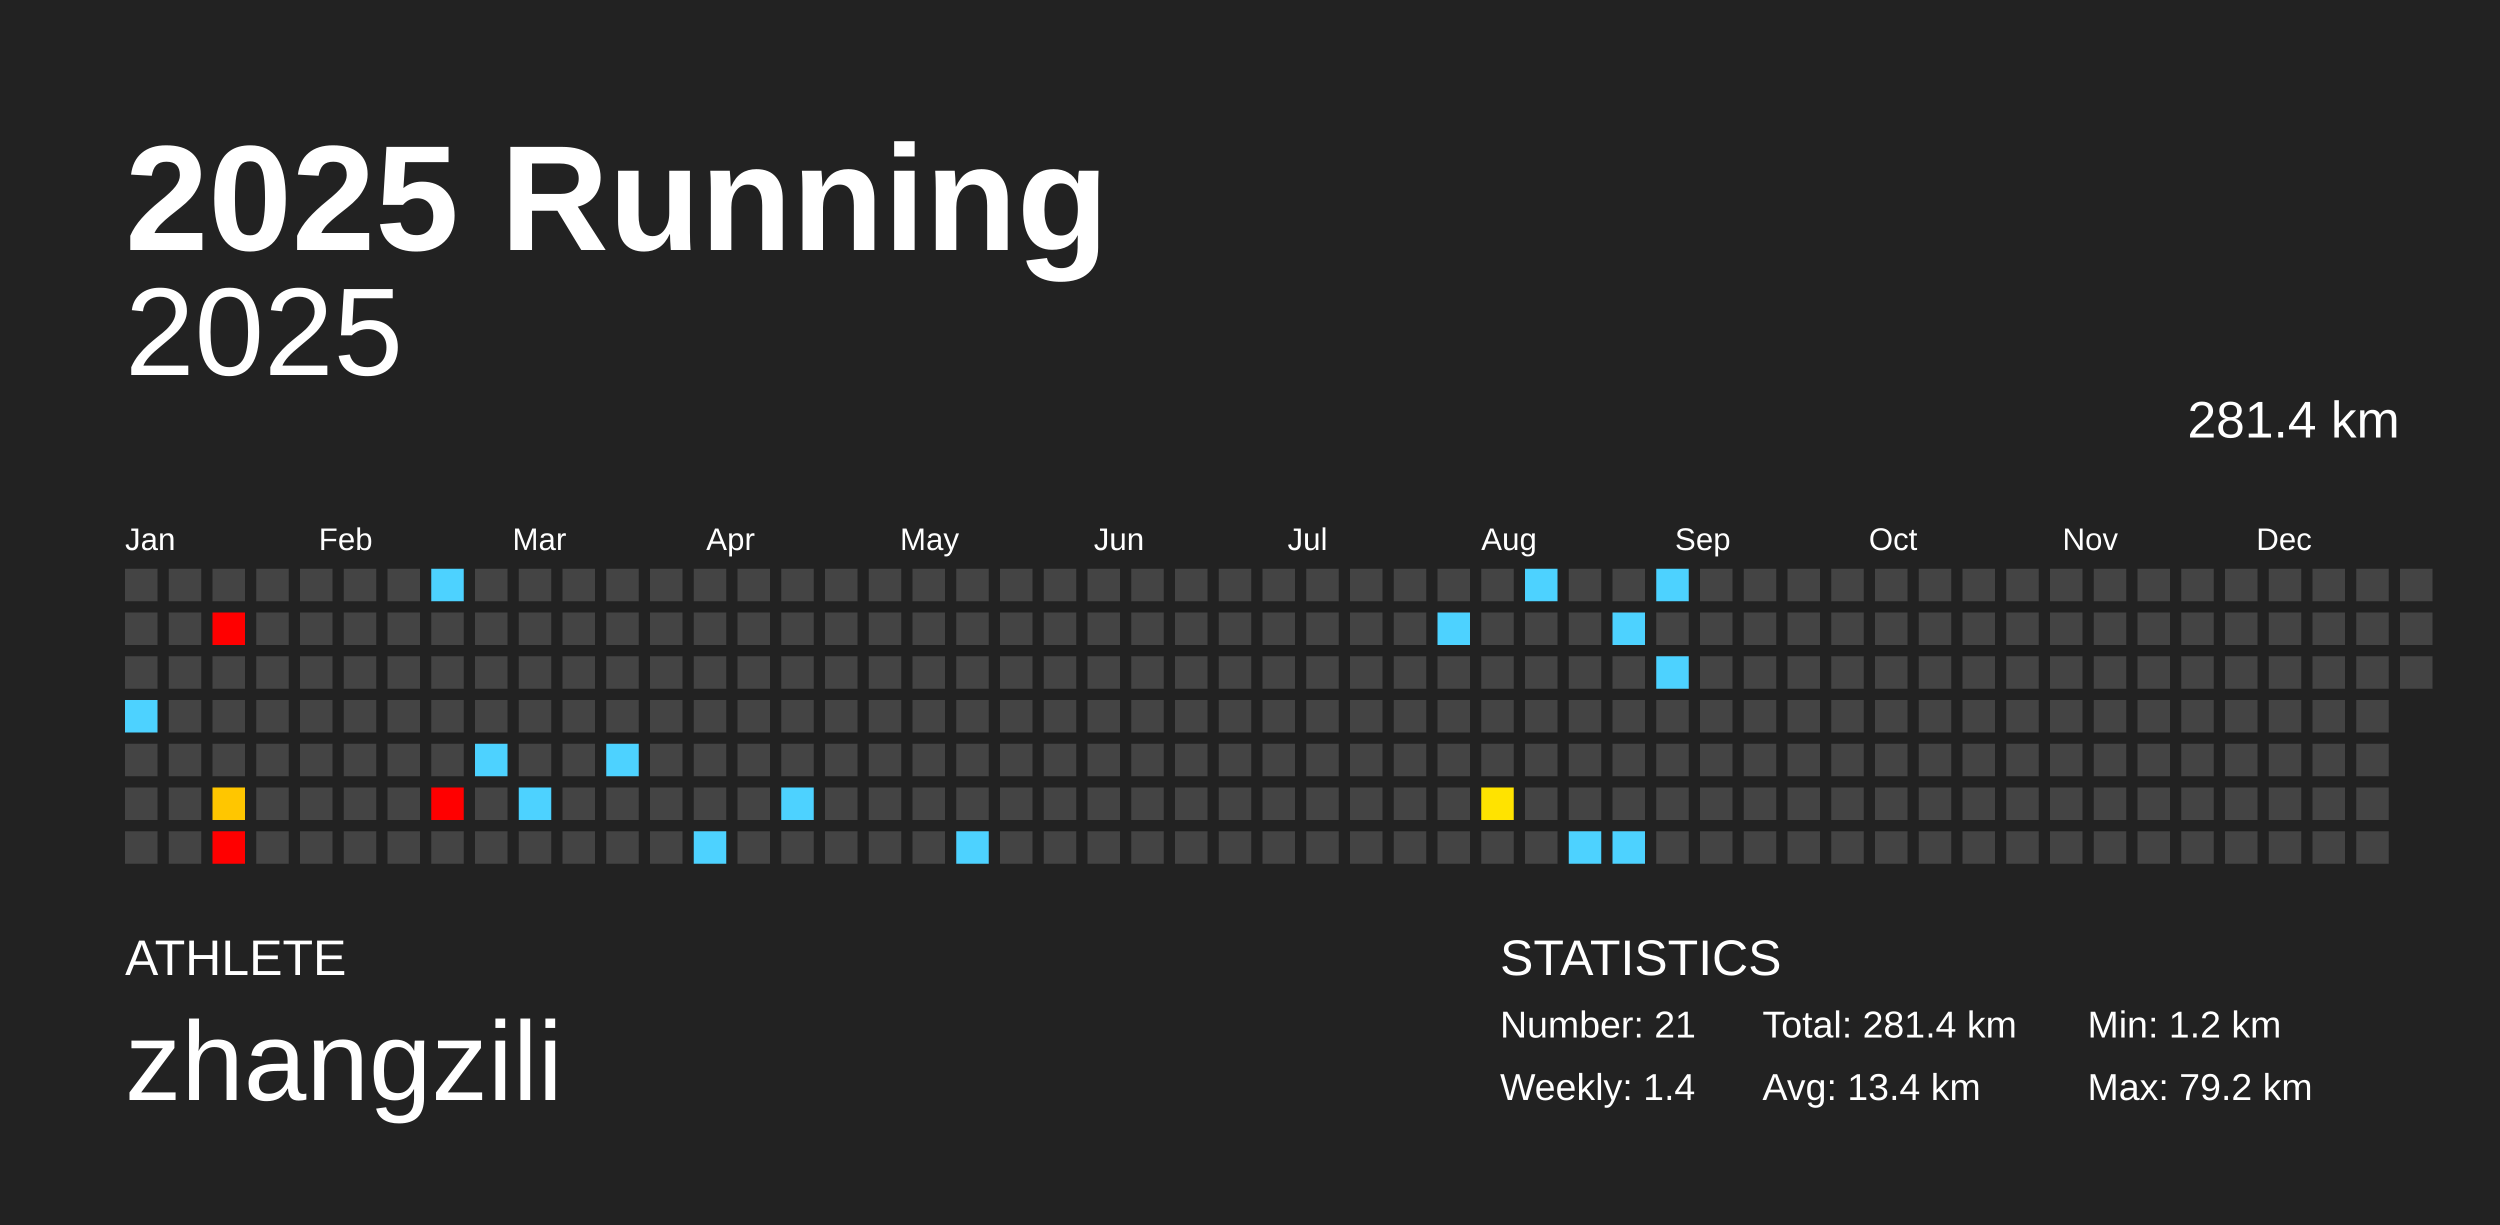
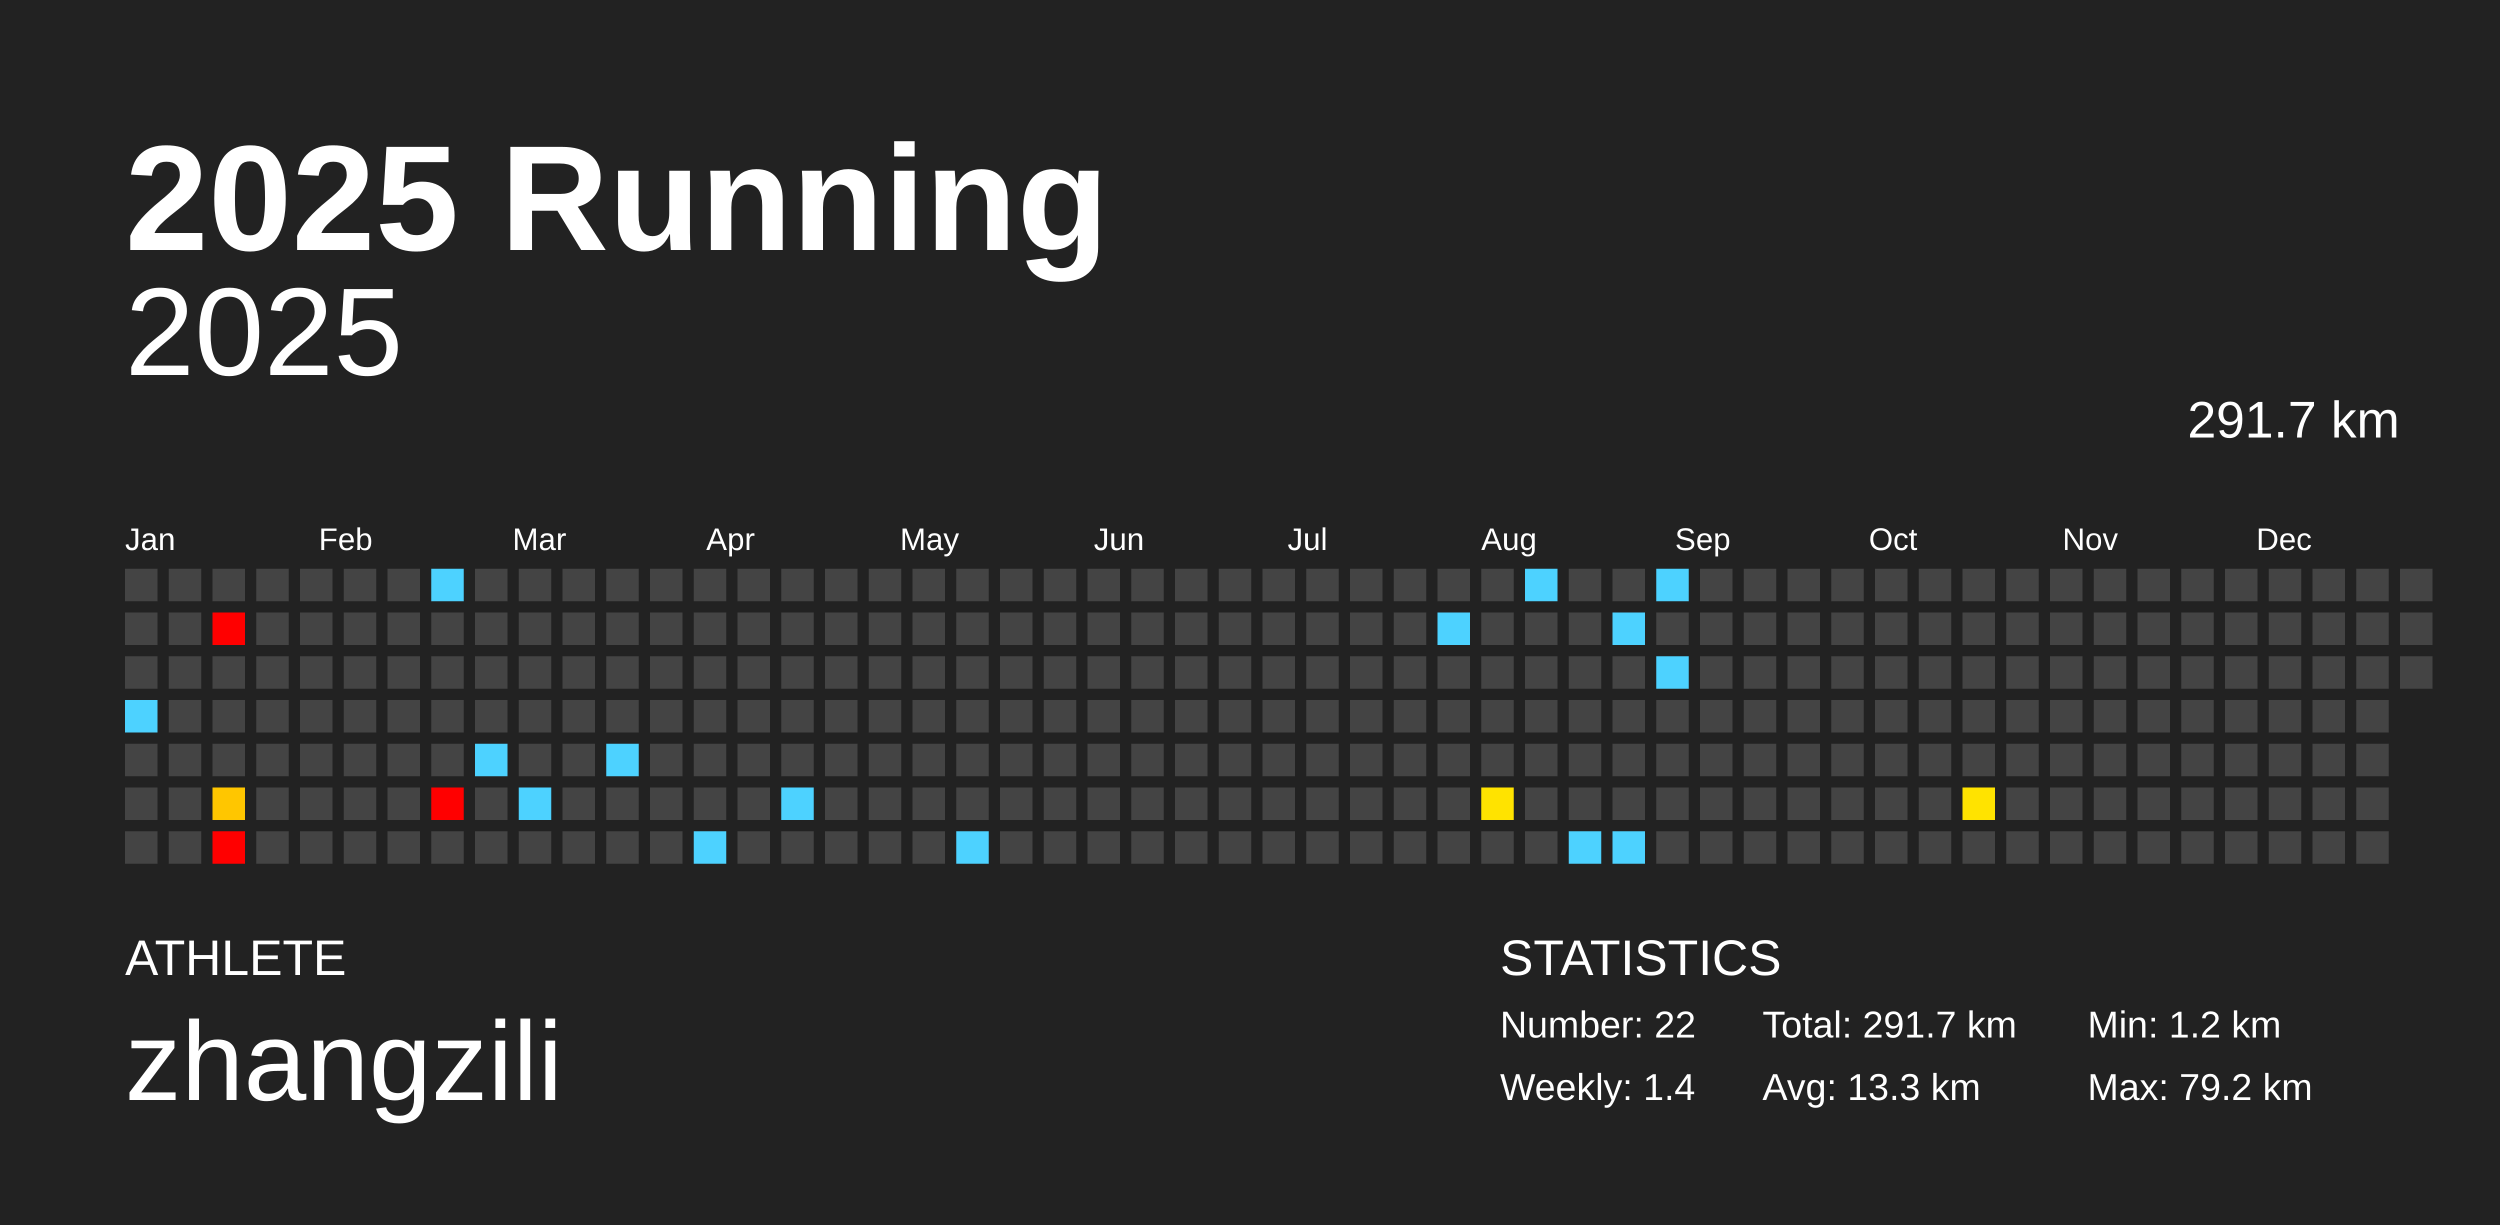
<svg xmlns="http://www.w3.org/2000/svg" baseProfile="full" height="98mm" version="1.1" viewBox="0,0,200,98" width="200mm">
  <defs />
  <rect fill="#222222" height="98" width="200" x="0" y="0" />
  <text fill="#FFFFFF" style="font-size:12px; font-family:Arial; font-weight:bold;" x="10" y="20">2025 Running</text>
  <text fill="#FFFFFF" style="font-size:4px; font-family:Arial" x="10" y="78">ATHLETE</text>
  <text fill="#FFFFFF" style="font-size:9px; font-family:Arial" x="10" y="88">zhangzili</text>
  <text fill="#FFFFFF" style="font-size:4px; font-family:Arial" x="120" y="78">STATISTICS</text>
-   <text fill="#FFFFFF" style="font-size:3px; font-family:Arial" x="120" y="83">Number: 21</text>
+   <text fill="#FFFFFF" style="font-size:3px; font-family:Arial" x="120" y="83">Number: 22</text>
  <text fill="#FFFFFF" style="font-size:3px; font-family:Arial" x="120" y="88">Weekly: 1.4</text>
-   <text fill="#FFFFFF" style="font-size:3px; font-family:Arial" x="141" y="83">Total: 281.4 km</text>
-   <text fill="#FFFFFF" style="font-size:3px; font-family:Arial" x="141" y="88">Avg: 13.4 km</text>
+   <text fill="#FFFFFF" style="font-size:3px; font-family:Arial" x="141" y="83">Total: 291.7 km</text>
+   <text fill="#FFFFFF" style="font-size:3px; font-family:Arial" x="141" y="88">Avg: 13.3 km</text>
  <text fill="#FFFFFF" style="font-size:3px; font-family:Arial" x="167" y="83">Min: 1.2 km</text>
  <text fill="#FFFFFF" style="font-size:3px; font-family:Arial" x="167" y="88">Max: 79.2 km</text>
  <text alignment-baseline="hanging" fill="#FFFFFF" style="font-size:10.0px; font-family:Arial;" x="10" y="30">2025</text>
-   <text alignment-baseline="hanging" fill="#FFFFFF" style="font-size:4.125px; font-family:Arial;" x="175" y="35">281.4 km</text>
+   <text alignment-baseline="hanging" fill="#FFFFFF" style="font-size:4.125px; font-family:Arial;" x="175" y="35">291.7 km</text>
  <text fill="#FFFFFF" style="font-size:2.5px; font-family:Arial" x="10.0" y="44">Jan</text>
  <text fill="#FFFFFF" style="font-size:2.5px; font-family:Arial" x="25.5" y="44">Feb</text>
  <text fill="#FFFFFF" style="font-size:2.5px; font-family:Arial" x="41.0" y="44">Mar</text>
  <text fill="#FFFFFF" style="font-size:2.5px; font-family:Arial" x="56.5" y="44">Apr</text>
  <text fill="#FFFFFF" style="font-size:2.5px; font-family:Arial" x="72.0" y="44">May</text>
  <text fill="#FFFFFF" style="font-size:2.5px; font-family:Arial" x="87.5" y="44">Jun</text>
  <text fill="#FFFFFF" style="font-size:2.5px; font-family:Arial" x="103.0" y="44">Jul</text>
  <text fill="#FFFFFF" style="font-size:2.5px; font-family:Arial" x="118.5" y="44">Aug</text>
  <text fill="#FFFFFF" style="font-size:2.5px; font-family:Arial" x="134.0" y="44">Sep</text>
  <text fill="#FFFFFF" style="font-size:2.5px; font-family:Arial" x="149.5" y="44">Oct</text>
  <text fill="#FFFFFF" style="font-size:2.5px; font-family:Arial" x="165.0" y="44">Nov</text>
  <text fill="#FFFFFF" style="font-size:2.5px; font-family:Arial" x="180.5" y="44">Dec</text>
  <rect fill="#444444" height="2.6" width="2.6" x="10.0" y="45.5" />
  <rect fill="#444444" height="2.6" width="2.6" x="10.0" y="49.0" />
  <rect fill="#444444" height="2.6" width="2.6" x="10.0" y="52.5" />
  <rect fill="#4dd2ff" height="2.6" width="2.6" x="10.0" y="56.0" />
  <rect fill="#444444" height="2.6" width="2.6" x="10.0" y="59.5" />
  <rect fill="#444444" height="2.6" width="2.6" x="10.0" y="63.0" />
  <rect fill="#444444" height="2.6" width="2.6" x="10.0" y="66.5" />
  <rect fill="#444444" height="2.6" width="2.6" x="13.5" y="45.5" />
  <rect fill="#444444" height="2.6" width="2.6" x="13.5" y="49.0" />
  <rect fill="#444444" height="2.6" width="2.6" x="13.5" y="52.5" />
  <rect fill="#444444" height="2.6" width="2.6" x="13.5" y="56.0" />
  <rect fill="#444444" height="2.6" width="2.6" x="13.5" y="59.5" />
  <rect fill="#444444" height="2.6" width="2.6" x="13.5" y="63.0" />
  <rect fill="#444444" height="2.6" width="2.6" x="13.5" y="66.5" />
  <rect fill="#444444" height="2.6" width="2.6" x="17.0" y="45.5" />
  <rect fill="red" height="2.6" width="2.6" x="17.0" y="49.0" />
  <rect fill="#444444" height="2.6" width="2.6" x="17.0" y="52.5" />
  <rect fill="#444444" height="2.6" width="2.6" x="17.0" y="56.0" />
  <rect fill="#444444" height="2.6" width="2.6" x="17.0" y="59.5" />
  <rect fill="#ffc600" height="2.6" width="2.6" x="17.0" y="63.0" />
  <rect fill="red" height="2.6" width="2.6" x="17.0" y="66.5" />
  <rect fill="#444444" height="2.6" width="2.6" x="20.5" y="45.5" />
  <rect fill="#444444" height="2.6" width="2.6" x="20.5" y="49.0" />
  <rect fill="#444444" height="2.6" width="2.6" x="20.5" y="52.5" />
  <rect fill="#444444" height="2.6" width="2.6" x="20.5" y="56.0" />
  <rect fill="#444444" height="2.6" width="2.6" x="20.5" y="59.5" />
  <rect fill="#444444" height="2.6" width="2.6" x="20.5" y="63.0" />
  <rect fill="#444444" height="2.6" width="2.6" x="20.5" y="66.5" />
  <rect fill="#444444" height="2.6" width="2.6" x="24.0" y="45.5" />
  <rect fill="#444444" height="2.6" width="2.6" x="24.0" y="49.0" />
  <rect fill="#444444" height="2.6" width="2.6" x="24.0" y="52.5" />
  <rect fill="#444444" height="2.6" width="2.6" x="24.0" y="56.0" />
  <rect fill="#444444" height="2.6" width="2.6" x="24.0" y="59.5" />
  <rect fill="#444444" height="2.6" width="2.6" x="24.0" y="63.0" />
  <rect fill="#444444" height="2.6" width="2.6" x="24.0" y="66.5" />
  <rect fill="#444444" height="2.6" width="2.6" x="27.5" y="45.5" />
  <rect fill="#444444" height="2.6" width="2.6" x="27.5" y="49.0" />
  <rect fill="#444444" height="2.6" width="2.6" x="27.5" y="52.5" />
  <rect fill="#444444" height="2.6" width="2.6" x="27.5" y="56.0" />
  <rect fill="#444444" height="2.6" width="2.6" x="27.5" y="59.5" />
  <rect fill="#444444" height="2.6" width="2.6" x="27.5" y="63.0" />
  <rect fill="#444444" height="2.6" width="2.6" x="27.5" y="66.5" />
  <rect fill="#444444" height="2.6" width="2.6" x="31.0" y="45.5" />
  <rect fill="#444444" height="2.6" width="2.6" x="31.0" y="49.0" />
  <rect fill="#444444" height="2.6" width="2.6" x="31.0" y="52.5" />
  <rect fill="#444444" height="2.6" width="2.6" x="31.0" y="56.0" />
  <rect fill="#444444" height="2.6" width="2.6" x="31.0" y="59.5" />
  <rect fill="#444444" height="2.6" width="2.6" x="31.0" y="63.0" />
  <rect fill="#444444" height="2.6" width="2.6" x="31.0" y="66.5" />
  <rect fill="#4dd2ff" height="2.6" width="2.6" x="34.5" y="45.5" />
  <rect fill="#444444" height="2.6" width="2.6" x="34.5" y="49.0" />
  <rect fill="#444444" height="2.6" width="2.6" x="34.5" y="52.5" />
  <rect fill="#444444" height="2.6" width="2.6" x="34.5" y="56.0" />
  <rect fill="#444444" height="2.6" width="2.6" x="34.5" y="59.5" />
  <rect fill="red" height="2.6" width="2.6" x="34.5" y="63.0" />
  <rect fill="#444444" height="2.6" width="2.6" x="34.5" y="66.5" />
  <rect fill="#444444" height="2.6" width="2.6" x="38.0" y="45.5" />
  <rect fill="#444444" height="2.6" width="2.6" x="38.0" y="49.0" />
  <rect fill="#444444" height="2.6" width="2.6" x="38.0" y="52.5" />
  <rect fill="#444444" height="2.6" width="2.6" x="38.0" y="56.0" />
  <rect fill="#4dd2ff" height="2.6" width="2.6" x="38.0" y="59.5" />
  <rect fill="#444444" height="2.6" width="2.6" x="38.0" y="63.0" />
  <rect fill="#444444" height="2.6" width="2.6" x="38.0" y="66.5" />
  <rect fill="#444444" height="2.6" width="2.6" x="41.5" y="45.5" />
  <rect fill="#444444" height="2.6" width="2.6" x="41.5" y="49.0" />
  <rect fill="#444444" height="2.6" width="2.6" x="41.5" y="52.5" />
  <rect fill="#444444" height="2.6" width="2.6" x="41.5" y="56.0" />
  <rect fill="#444444" height="2.6" width="2.6" x="41.5" y="59.5" />
  <rect fill="#4dd2ff" height="2.6" width="2.6" x="41.5" y="63.0" />
  <rect fill="#444444" height="2.6" width="2.6" x="41.5" y="66.5" />
  <rect fill="#444444" height="2.6" width="2.6" x="45.0" y="45.5" />
  <rect fill="#444444" height="2.6" width="2.6" x="45.0" y="49.0" />
  <rect fill="#444444" height="2.6" width="2.6" x="45.0" y="52.5" />
  <rect fill="#444444" height="2.6" width="2.6" x="45.0" y="56.0" />
  <rect fill="#444444" height="2.6" width="2.6" x="45.0" y="59.5" />
  <rect fill="#444444" height="2.6" width="2.6" x="45.0" y="63.0" />
  <rect fill="#444444" height="2.6" width="2.6" x="45.0" y="66.5" />
  <rect fill="#444444" height="2.6" width="2.6" x="48.5" y="45.5" />
  <rect fill="#444444" height="2.6" width="2.6" x="48.5" y="49.0" />
  <rect fill="#444444" height="2.6" width="2.6" x="48.5" y="52.5" />
  <rect fill="#444444" height="2.6" width="2.6" x="48.5" y="56.0" />
  <rect fill="#4dd2ff" height="2.6" width="2.6" x="48.5" y="59.5" />
  <rect fill="#444444" height="2.6" width="2.6" x="48.5" y="63.0" />
  <rect fill="#444444" height="2.6" width="2.6" x="48.5" y="66.5" />
  <rect fill="#444444" height="2.6" width="2.6" x="52.0" y="45.5" />
  <rect fill="#444444" height="2.6" width="2.6" x="52.0" y="49.0" />
  <rect fill="#444444" height="2.6" width="2.6" x="52.0" y="52.5" />
  <rect fill="#444444" height="2.6" width="2.6" x="52.0" y="56.0" />
  <rect fill="#444444" height="2.6" width="2.6" x="52.0" y="59.5" />
  <rect fill="#444444" height="2.6" width="2.6" x="52.0" y="63.0" />
  <rect fill="#444444" height="2.6" width="2.6" x="52.0" y="66.5" />
  <rect fill="#444444" height="2.6" width="2.6" x="55.5" y="45.5" />
  <rect fill="#444444" height="2.6" width="2.6" x="55.5" y="49.0" />
  <rect fill="#444444" height="2.6" width="2.6" x="55.5" y="52.5" />
  <rect fill="#444444" height="2.6" width="2.6" x="55.5" y="56.0" />
  <rect fill="#444444" height="2.6" width="2.6" x="55.5" y="59.5" />
  <rect fill="#444444" height="2.6" width="2.6" x="55.5" y="63.0" />
  <rect fill="#4dd2ff" height="2.6" width="2.6" x="55.5" y="66.5" />
  <rect fill="#444444" height="2.6" width="2.6" x="59.0" y="45.5" />
  <rect fill="#444444" height="2.6" width="2.6" x="59.0" y="49.0" />
  <rect fill="#444444" height="2.6" width="2.6" x="59.0" y="52.5" />
  <rect fill="#444444" height="2.6" width="2.6" x="59.0" y="56.0" />
  <rect fill="#444444" height="2.6" width="2.6" x="59.0" y="59.5" />
  <rect fill="#444444" height="2.6" width="2.6" x="59.0" y="63.0" />
  <rect fill="#444444" height="2.6" width="2.6" x="59.0" y="66.5" />
  <rect fill="#444444" height="2.6" width="2.6" x="62.5" y="45.5" />
  <rect fill="#444444" height="2.6" width="2.6" x="62.5" y="49.0" />
  <rect fill="#444444" height="2.6" width="2.6" x="62.5" y="52.5" />
  <rect fill="#444444" height="2.6" width="2.6" x="62.5" y="56.0" />
  <rect fill="#444444" height="2.6" width="2.6" x="62.5" y="59.5" />
  <rect fill="#4dd2ff" height="2.6" width="2.6" x="62.5" y="63.0" />
  <rect fill="#444444" height="2.6" width="2.6" x="62.5" y="66.5" />
  <rect fill="#444444" height="2.6" width="2.6" x="66.0" y="45.5" />
  <rect fill="#444444" height="2.6" width="2.6" x="66.0" y="49.0" />
  <rect fill="#444444" height="2.6" width="2.6" x="66.0" y="52.5" />
  <rect fill="#444444" height="2.6" width="2.6" x="66.0" y="56.0" />
  <rect fill="#444444" height="2.6" width="2.6" x="66.0" y="59.5" />
  <rect fill="#444444" height="2.6" width="2.6" x="66.0" y="63.0" />
  <rect fill="#444444" height="2.6" width="2.6" x="66.0" y="66.5" />
  <rect fill="#444444" height="2.6" width="2.6" x="69.5" y="45.5" />
  <rect fill="#444444" height="2.6" width="2.6" x="69.5" y="49.0" />
  <rect fill="#444444" height="2.6" width="2.6" x="69.5" y="52.5" />
  <rect fill="#444444" height="2.6" width="2.6" x="69.5" y="56.0" />
  <rect fill="#444444" height="2.6" width="2.6" x="69.5" y="59.5" />
  <rect fill="#444444" height="2.6" width="2.6" x="69.5" y="63.0" />
  <rect fill="#444444" height="2.6" width="2.6" x="69.5" y="66.5" />
  <rect fill="#444444" height="2.6" width="2.6" x="73.0" y="45.5" />
  <rect fill="#444444" height="2.6" width="2.6" x="73.0" y="49.0" />
  <rect fill="#444444" height="2.6" width="2.6" x="73.0" y="52.5" />
  <rect fill="#444444" height="2.6" width="2.6" x="73.0" y="56.0" />
  <rect fill="#444444" height="2.6" width="2.6" x="73.0" y="59.5" />
  <rect fill="#444444" height="2.6" width="2.6" x="73.0" y="63.0" />
  <rect fill="#444444" height="2.6" width="2.6" x="73.0" y="66.5" />
  <rect fill="#444444" height="2.6" width="2.6" x="76.5" y="45.5" />
  <rect fill="#444444" height="2.6" width="2.6" x="76.5" y="49.0" />
  <rect fill="#444444" height="2.6" width="2.6" x="76.5" y="52.5" />
  <rect fill="#444444" height="2.6" width="2.6" x="76.5" y="56.0" />
  <rect fill="#444444" height="2.6" width="2.6" x="76.5" y="59.5" />
  <rect fill="#444444" height="2.6" width="2.6" x="76.5" y="63.0" />
  <rect fill="#4dd2ff" height="2.6" width="2.6" x="76.5" y="66.5" />
  <rect fill="#444444" height="2.6" width="2.6" x="80.0" y="45.5" />
  <rect fill="#444444" height="2.6" width="2.6" x="80.0" y="49.0" />
  <rect fill="#444444" height="2.6" width="2.6" x="80.0" y="52.5" />
  <rect fill="#444444" height="2.6" width="2.6" x="80.0" y="56.0" />
  <rect fill="#444444" height="2.6" width="2.6" x="80.0" y="59.5" />
  <rect fill="#444444" height="2.6" width="2.6" x="80.0" y="63.0" />
  <rect fill="#444444" height="2.6" width="2.6" x="80.0" y="66.5" />
  <rect fill="#444444" height="2.6" width="2.6" x="83.5" y="45.5" />
  <rect fill="#444444" height="2.6" width="2.6" x="83.5" y="49.0" />
  <rect fill="#444444" height="2.6" width="2.6" x="83.5" y="52.5" />
  <rect fill="#444444" height="2.6" width="2.6" x="83.5" y="56.0" />
  <rect fill="#444444" height="2.6" width="2.6" x="83.5" y="59.5" />
  <rect fill="#444444" height="2.6" width="2.6" x="83.5" y="63.0" />
  <rect fill="#444444" height="2.6" width="2.6" x="83.5" y="66.5" />
  <rect fill="#444444" height="2.6" width="2.6" x="87.0" y="45.5" />
  <rect fill="#444444" height="2.6" width="2.6" x="87.0" y="49.0" />
  <rect fill="#444444" height="2.6" width="2.6" x="87.0" y="52.5" />
  <rect fill="#444444" height="2.6" width="2.6" x="87.0" y="56.0" />
  <rect fill="#444444" height="2.6" width="2.6" x="87.0" y="59.5" />
  <rect fill="#444444" height="2.6" width="2.6" x="87.0" y="63.0" />
  <rect fill="#444444" height="2.6" width="2.6" x="87.0" y="66.5" />
  <rect fill="#444444" height="2.6" width="2.6" x="90.5" y="45.5" />
  <rect fill="#444444" height="2.6" width="2.6" x="90.5" y="49.0" />
  <rect fill="#444444" height="2.6" width="2.6" x="90.5" y="52.5" />
  <rect fill="#444444" height="2.6" width="2.6" x="90.5" y="56.0" />
  <rect fill="#444444" height="2.6" width="2.6" x="90.5" y="59.5" />
  <rect fill="#444444" height="2.6" width="2.6" x="90.5" y="63.0" />
  <rect fill="#444444" height="2.6" width="2.6" x="90.5" y="66.5" />
  <rect fill="#444444" height="2.6" width="2.6" x="94.0" y="45.5" />
  <rect fill="#444444" height="2.6" width="2.6" x="94.0" y="49.0" />
  <rect fill="#444444" height="2.6" width="2.6" x="94.0" y="52.5" />
  <rect fill="#444444" height="2.6" width="2.6" x="94.0" y="56.0" />
  <rect fill="#444444" height="2.6" width="2.6" x="94.0" y="59.5" />
  <rect fill="#444444" height="2.6" width="2.6" x="94.0" y="63.0" />
  <rect fill="#444444" height="2.6" width="2.6" x="94.0" y="66.5" />
  <rect fill="#444444" height="2.6" width="2.6" x="97.5" y="45.5" />
  <rect fill="#444444" height="2.6" width="2.6" x="97.5" y="49.0" />
  <rect fill="#444444" height="2.6" width="2.6" x="97.5" y="52.5" />
  <rect fill="#444444" height="2.6" width="2.6" x="97.5" y="56.0" />
  <rect fill="#444444" height="2.6" width="2.6" x="97.5" y="59.5" />
  <rect fill="#444444" height="2.6" width="2.6" x="97.5" y="63.0" />
  <rect fill="#444444" height="2.6" width="2.6" x="97.5" y="66.5" />
  <rect fill="#444444" height="2.6" width="2.6" x="101.0" y="45.5" />
  <rect fill="#444444" height="2.6" width="2.6" x="101.0" y="49.0" />
  <rect fill="#444444" height="2.6" width="2.6" x="101.0" y="52.5" />
  <rect fill="#444444" height="2.6" width="2.6" x="101.0" y="56.0" />
  <rect fill="#444444" height="2.6" width="2.6" x="101.0" y="59.5" />
  <rect fill="#444444" height="2.6" width="2.6" x="101.0" y="63.0" />
  <rect fill="#444444" height="2.6" width="2.6" x="101.0" y="66.5" />
  <rect fill="#444444" height="2.6" width="2.6" x="104.5" y="45.5" />
  <rect fill="#444444" height="2.6" width="2.6" x="104.5" y="49.0" />
  <rect fill="#444444" height="2.6" width="2.6" x="104.5" y="52.5" />
  <rect fill="#444444" height="2.6" width="2.6" x="104.5" y="56.0" />
  <rect fill="#444444" height="2.6" width="2.6" x="104.5" y="59.5" />
  <rect fill="#444444" height="2.6" width="2.6" x="104.5" y="63.0" />
  <rect fill="#444444" height="2.6" width="2.6" x="104.5" y="66.5" />
  <rect fill="#444444" height="2.6" width="2.6" x="108.0" y="45.5" />
  <rect fill="#444444" height="2.6" width="2.6" x="108.0" y="49.0" />
  <rect fill="#444444" height="2.6" width="2.6" x="108.0" y="52.5" />
  <rect fill="#444444" height="2.6" width="2.6" x="108.0" y="56.0" />
  <rect fill="#444444" height="2.6" width="2.6" x="108.0" y="59.5" />
  <rect fill="#444444" height="2.6" width="2.6" x="108.0" y="63.0" />
  <rect fill="#444444" height="2.6" width="2.6" x="108.0" y="66.5" />
  <rect fill="#444444" height="2.6" width="2.6" x="111.5" y="45.5" />
  <rect fill="#444444" height="2.6" width="2.6" x="111.5" y="49.0" />
  <rect fill="#444444" height="2.6" width="2.6" x="111.5" y="52.5" />
  <rect fill="#444444" height="2.6" width="2.6" x="111.5" y="56.0" />
  <rect fill="#444444" height="2.6" width="2.6" x="111.5" y="59.5" />
  <rect fill="#444444" height="2.6" width="2.6" x="111.5" y="63.0" />
  <rect fill="#444444" height="2.6" width="2.6" x="111.5" y="66.5" />
  <rect fill="#444444" height="2.6" width="2.6" x="115.0" y="45.5" />
  <rect fill="#4dd2ff" height="2.6" width="2.6" x="115.0" y="49.0" />
  <rect fill="#444444" height="2.6" width="2.6" x="115.0" y="52.5" />
  <rect fill="#444444" height="2.6" width="2.6" x="115.0" y="56.0" />
  <rect fill="#444444" height="2.6" width="2.6" x="115.0" y="59.5" />
  <rect fill="#444444" height="2.6" width="2.6" x="115.0" y="63.0" />
  <rect fill="#444444" height="2.6" width="2.6" x="115.0" y="66.5" />
  <rect fill="#444444" height="2.6" width="2.6" x="118.5" y="45.5" />
  <rect fill="#444444" height="2.6" width="2.6" x="118.5" y="49.0" />
  <rect fill="#444444" height="2.6" width="2.6" x="118.5" y="52.5" />
  <rect fill="#444444" height="2.6" width="2.6" x="118.5" y="56.0" />
  <rect fill="#444444" height="2.6" width="2.6" x="118.5" y="59.5" />
  <rect fill="#ffe300" height="2.6" width="2.6" x="118.5" y="63.0" />
  <rect fill="#444444" height="2.6" width="2.6" x="118.5" y="66.5" />
  <rect fill="#4dd2ff" height="2.6" width="2.6" x="122.0" y="45.5" />
  <rect fill="#444444" height="2.6" width="2.6" x="122.0" y="49.0" />
  <rect fill="#444444" height="2.6" width="2.6" x="122.0" y="52.5" />
  <rect fill="#444444" height="2.6" width="2.6" x="122.0" y="56.0" />
  <rect fill="#444444" height="2.6" width="2.6" x="122.0" y="59.5" />
  <rect fill="#444444" height="2.6" width="2.6" x="122.0" y="63.0" />
  <rect fill="#444444" height="2.6" width="2.6" x="122.0" y="66.5" />
  <rect fill="#444444" height="2.6" width="2.6" x="125.5" y="45.5" />
  <rect fill="#444444" height="2.6" width="2.6" x="125.5" y="49.0" />
  <rect fill="#444444" height="2.6" width="2.6" x="125.5" y="52.5" />
  <rect fill="#444444" height="2.6" width="2.6" x="125.5" y="56.0" />
  <rect fill="#444444" height="2.6" width="2.6" x="125.5" y="59.5" />
  <rect fill="#444444" height="2.6" width="2.6" x="125.5" y="63.0" />
  <rect fill="#4dd2ff" height="2.6" width="2.6" x="125.5" y="66.5" />
  <rect fill="#444444" height="2.6" width="2.6" x="129.0" y="45.5" />
  <rect fill="#4dd2ff" height="2.6" width="2.6" x="129.0" y="49.0" />
  <rect fill="#444444" height="2.6" width="2.6" x="129.0" y="52.5" />
  <rect fill="#444444" height="2.6" width="2.6" x="129.0" y="56.0" />
  <rect fill="#444444" height="2.6" width="2.6" x="129.0" y="59.5" />
  <rect fill="#444444" height="2.6" width="2.6" x="129.0" y="63.0" />
  <rect fill="#4dd2ff" height="2.6" width="2.6" x="129.0" y="66.5" />
  <rect fill="#4dd2ff" height="2.6" width="2.6" x="132.5" y="45.5" />
  <rect fill="#444444" height="2.6" width="2.6" x="132.5" y="49.0" />
  <rect fill="#4dd2ff" height="2.6" width="2.6" x="132.5" y="52.5" />
  <rect fill="#444444" height="2.6" width="2.6" x="132.5" y="56.0" />
  <rect fill="#444444" height="2.6" width="2.6" x="132.5" y="59.5" />
  <rect fill="#444444" height="2.6" width="2.6" x="132.5" y="63.0" />
  <rect fill="#444444" height="2.6" width="2.6" x="132.5" y="66.5" />
  <rect fill="#444444" height="2.6" width="2.6" x="136.0" y="45.5" />
  <rect fill="#444444" height="2.6" width="2.6" x="136.0" y="49.0" />
  <rect fill="#444444" height="2.6" width="2.6" x="136.0" y="52.5" />
  <rect fill="#444444" height="2.6" width="2.6" x="136.0" y="56.0" />
  <rect fill="#444444" height="2.6" width="2.6" x="136.0" y="59.5" />
  <rect fill="#444444" height="2.6" width="2.6" x="136.0" y="63.0" />
  <rect fill="#444444" height="2.6" width="2.6" x="136.0" y="66.5" />
  <rect fill="#444444" height="2.6" width="2.6" x="139.5" y="45.5" />
  <rect fill="#444444" height="2.6" width="2.6" x="139.5" y="49.0" />
  <rect fill="#444444" height="2.6" width="2.6" x="139.5" y="52.5" />
  <rect fill="#444444" height="2.6" width="2.6" x="139.5" y="56.0" />
  <rect fill="#444444" height="2.6" width="2.6" x="139.5" y="59.5" />
  <rect fill="#444444" height="2.6" width="2.6" x="139.5" y="63.0" />
  <rect fill="#444444" height="2.6" width="2.6" x="139.5" y="66.5" />
  <rect fill="#444444" height="2.6" width="2.6" x="143.0" y="45.5" />
  <rect fill="#444444" height="2.6" width="2.6" x="143.0" y="49.0" />
  <rect fill="#444444" height="2.6" width="2.6" x="143.0" y="52.5" />
  <rect fill="#444444" height="2.6" width="2.6" x="143.0" y="56.0" />
  <rect fill="#444444" height="2.6" width="2.6" x="143.0" y="59.5" />
  <rect fill="#444444" height="2.6" width="2.6" x="143.0" y="63.0" />
  <rect fill="#444444" height="2.6" width="2.6" x="143.0" y="66.5" />
  <rect fill="#444444" height="2.6" width="2.6" x="146.5" y="45.5" />
  <rect fill="#444444" height="2.6" width="2.6" x="146.5" y="49.0" />
  <rect fill="#444444" height="2.6" width="2.6" x="146.5" y="52.5" />
  <rect fill="#444444" height="2.6" width="2.6" x="146.5" y="56.0" />
  <rect fill="#444444" height="2.6" width="2.6" x="146.5" y="59.5" />
  <rect fill="#444444" height="2.6" width="2.6" x="146.5" y="63.0" />
  <rect fill="#444444" height="2.6" width="2.6" x="146.5" y="66.5" />
  <rect fill="#444444" height="2.6" width="2.6" x="150.0" y="45.5" />
  <rect fill="#444444" height="2.6" width="2.6" x="150.0" y="49.0" />
  <rect fill="#444444" height="2.6" width="2.6" x="150.0" y="52.5" />
  <rect fill="#444444" height="2.6" width="2.6" x="150.0" y="56.0" />
  <rect fill="#444444" height="2.6" width="2.6" x="150.0" y="59.5" />
  <rect fill="#444444" height="2.6" width="2.6" x="150.0" y="63.0" />
  <rect fill="#444444" height="2.6" width="2.6" x="150.0" y="66.5" />
  <rect fill="#444444" height="2.6" width="2.6" x="153.5" y="45.5" />
  <rect fill="#444444" height="2.6" width="2.6" x="153.5" y="49.0" />
  <rect fill="#444444" height="2.6" width="2.6" x="153.5" y="52.5" />
  <rect fill="#444444" height="2.6" width="2.6" x="153.5" y="56.0" />
  <rect fill="#444444" height="2.6" width="2.6" x="153.5" y="59.5" />
  <rect fill="#444444" height="2.6" width="2.6" x="153.5" y="63.0" />
  <rect fill="#444444" height="2.6" width="2.6" x="153.5" y="66.5" />
  <rect fill="#444444" height="2.6" width="2.6" x="157.0" y="45.5" />
  <rect fill="#444444" height="2.6" width="2.6" x="157.0" y="49.0" />
  <rect fill="#444444" height="2.6" width="2.6" x="157.0" y="52.5" />
  <rect fill="#444444" height="2.6" width="2.6" x="157.0" y="56.0" />
  <rect fill="#444444" height="2.6" width="2.6" x="157.0" y="59.5" />
-   <rect fill="#444444" height="2.6" width="2.6" x="157.0" y="63.0" />
+   <rect fill="#ffe300" height="2.6" width="2.6" x="157.0" y="63.0" />
  <rect fill="#444444" height="2.6" width="2.6" x="157.0" y="66.5" />
  <rect fill="#444444" height="2.6" width="2.6" x="160.5" y="45.5" />
  <rect fill="#444444" height="2.6" width="2.6" x="160.5" y="49.0" />
  <rect fill="#444444" height="2.6" width="2.6" x="160.5" y="52.5" />
  <rect fill="#444444" height="2.6" width="2.6" x="160.5" y="56.0" />
  <rect fill="#444444" height="2.6" width="2.6" x="160.5" y="59.5" />
  <rect fill="#444444" height="2.6" width="2.6" x="160.5" y="63.0" />
  <rect fill="#444444" height="2.6" width="2.6" x="160.5" y="66.5" />
  <rect fill="#444444" height="2.6" width="2.6" x="164.0" y="45.5" />
  <rect fill="#444444" height="2.6" width="2.6" x="164.0" y="49.0" />
  <rect fill="#444444" height="2.6" width="2.6" x="164.0" y="52.5" />
  <rect fill="#444444" height="2.6" width="2.6" x="164.0" y="56.0" />
  <rect fill="#444444" height="2.6" width="2.6" x="164.0" y="59.5" />
  <rect fill="#444444" height="2.6" width="2.6" x="164.0" y="63.0" />
  <rect fill="#444444" height="2.6" width="2.6" x="164.0" y="66.5" />
  <rect fill="#444444" height="2.6" width="2.6" x="167.5" y="45.5" />
  <rect fill="#444444" height="2.6" width="2.6" x="167.5" y="49.0" />
  <rect fill="#444444" height="2.6" width="2.6" x="167.5" y="52.5" />
  <rect fill="#444444" height="2.6" width="2.6" x="167.5" y="56.0" />
  <rect fill="#444444" height="2.6" width="2.6" x="167.5" y="59.5" />
  <rect fill="#444444" height="2.6" width="2.6" x="167.5" y="63.0" />
  <rect fill="#444444" height="2.6" width="2.6" x="167.5" y="66.5" />
  <rect fill="#444444" height="2.6" width="2.6" x="171.0" y="45.5" />
  <rect fill="#444444" height="2.6" width="2.6" x="171.0" y="49.0" />
  <rect fill="#444444" height="2.6" width="2.6" x="171.0" y="52.5" />
  <rect fill="#444444" height="2.6" width="2.6" x="171.0" y="56.0" />
  <rect fill="#444444" height="2.6" width="2.6" x="171.0" y="59.5" />
  <rect fill="#444444" height="2.6" width="2.6" x="171.0" y="63.0" />
  <rect fill="#444444" height="2.6" width="2.6" x="171.0" y="66.5" />
  <rect fill="#444444" height="2.6" width="2.6" x="174.5" y="45.5" />
  <rect fill="#444444" height="2.6" width="2.6" x="174.5" y="49.0" />
  <rect fill="#444444" height="2.6" width="2.6" x="174.5" y="52.5" />
  <rect fill="#444444" height="2.6" width="2.6" x="174.5" y="56.0" />
  <rect fill="#444444" height="2.6" width="2.6" x="174.5" y="59.5" />
  <rect fill="#444444" height="2.6" width="2.6" x="174.5" y="63.0" />
  <rect fill="#444444" height="2.6" width="2.6" x="174.5" y="66.5" />
  <rect fill="#444444" height="2.6" width="2.6" x="178.0" y="45.5" />
  <rect fill="#444444" height="2.6" width="2.6" x="178.0" y="49.0" />
  <rect fill="#444444" height="2.6" width="2.6" x="178.0" y="52.5" />
  <rect fill="#444444" height="2.6" width="2.6" x="178.0" y="56.0" />
  <rect fill="#444444" height="2.6" width="2.6" x="178.0" y="59.5" />
  <rect fill="#444444" height="2.6" width="2.6" x="178.0" y="63.0" />
  <rect fill="#444444" height="2.6" width="2.6" x="178.0" y="66.5" />
  <rect fill="#444444" height="2.6" width="2.6" x="181.5" y="45.5" />
  <rect fill="#444444" height="2.6" width="2.6" x="181.5" y="49.0" />
  <rect fill="#444444" height="2.6" width="2.6" x="181.5" y="52.5" />
  <rect fill="#444444" height="2.6" width="2.6" x="181.5" y="56.0" />
  <rect fill="#444444" height="2.6" width="2.6" x="181.5" y="59.5" />
  <rect fill="#444444" height="2.6" width="2.6" x="181.5" y="63.0" />
  <rect fill="#444444" height="2.6" width="2.6" x="181.5" y="66.5" />
  <rect fill="#444444" height="2.6" width="2.6" x="185.0" y="45.5" />
  <rect fill="#444444" height="2.6" width="2.6" x="185.0" y="49.0" />
  <rect fill="#444444" height="2.6" width="2.6" x="185.0" y="52.5" />
  <rect fill="#444444" height="2.6" width="2.6" x="185.0" y="56.0" />
  <rect fill="#444444" height="2.6" width="2.6" x="185.0" y="59.5" />
  <rect fill="#444444" height="2.6" width="2.6" x="185.0" y="63.0" />
  <rect fill="#444444" height="2.6" width="2.6" x="185.0" y="66.5" />
  <rect fill="#444444" height="2.6" width="2.6" x="188.5" y="45.5" />
  <rect fill="#444444" height="2.6" width="2.6" x="188.5" y="49.0" />
  <rect fill="#444444" height="2.6" width="2.6" x="188.5" y="52.5" />
  <rect fill="#444444" height="2.6" width="2.6" x="188.5" y="56.0" />
  <rect fill="#444444" height="2.6" width="2.6" x="188.5" y="59.5" />
  <rect fill="#444444" height="2.6" width="2.6" x="188.5" y="63.0" />
  <rect fill="#444444" height="2.6" width="2.6" x="188.5" y="66.5" />
  <rect fill="#444444" height="2.6" width="2.6" x="192.0" y="45.5" />
  <rect fill="#444444" height="2.6" width="2.6" x="192.0" y="49.0" />
  <rect fill="#444444" height="2.6" width="2.6" x="192.0" y="52.5" />
</svg>
